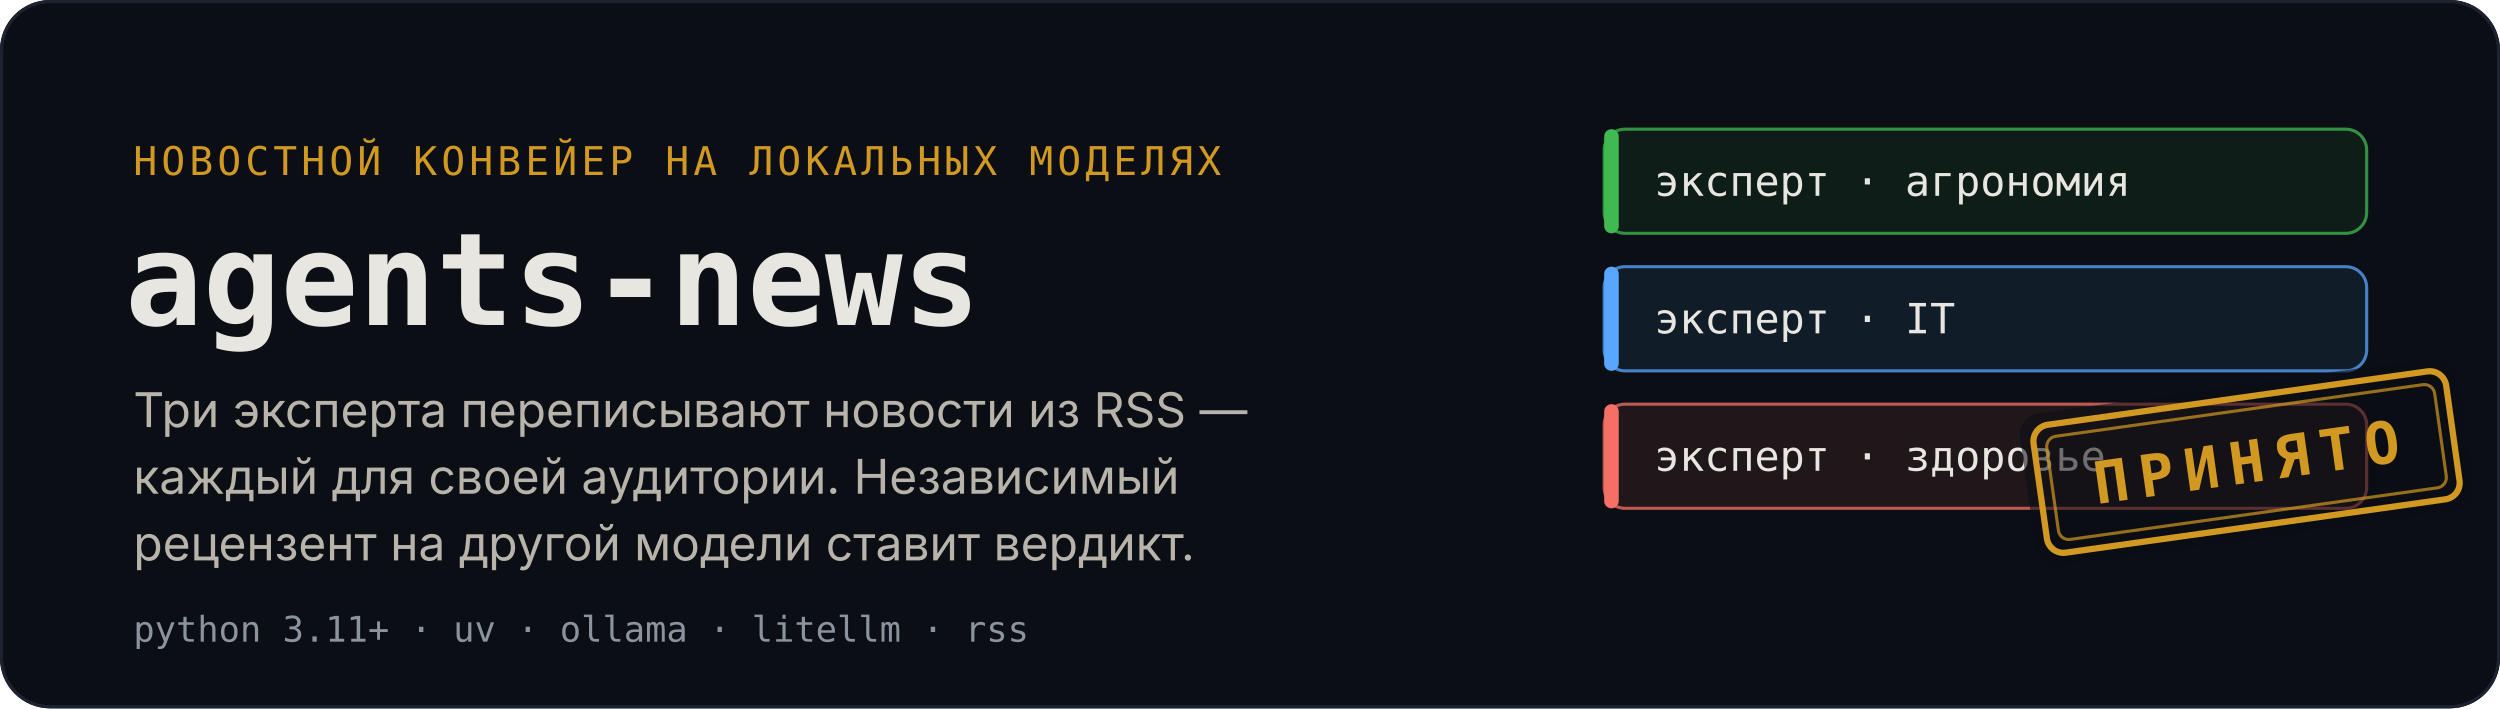
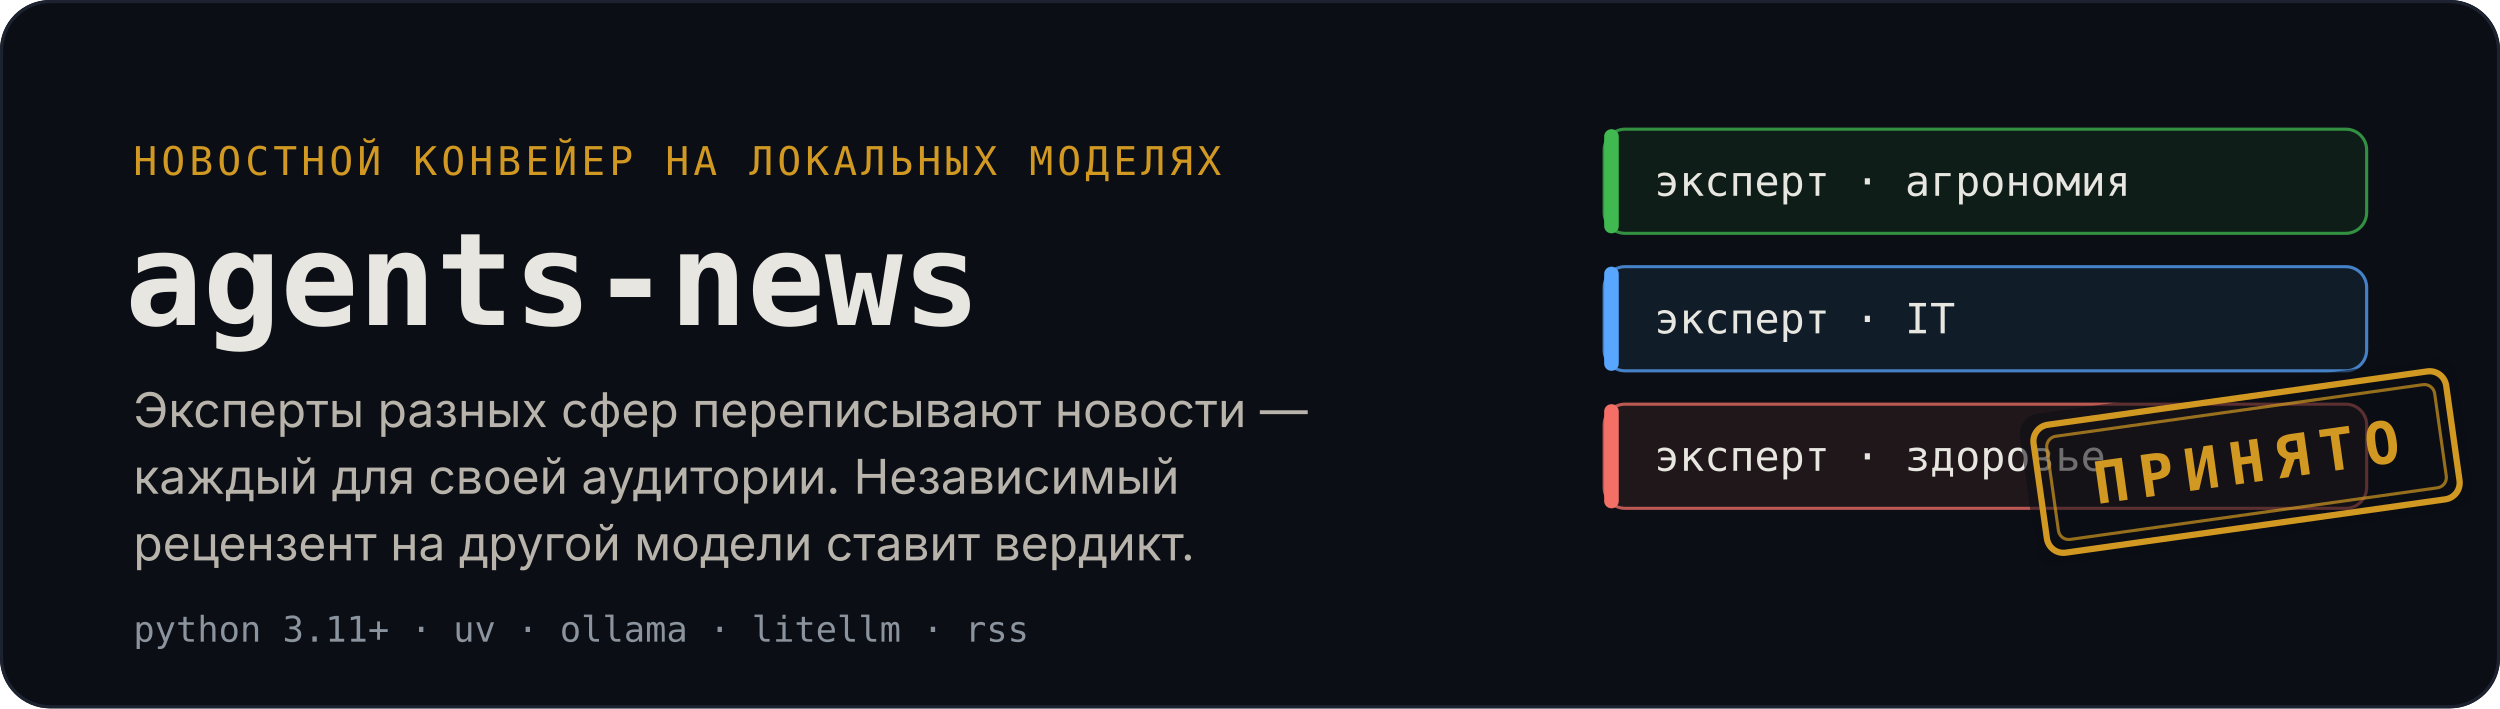
<svg xmlns="http://www.w3.org/2000/svg" width="1200" height="340" viewBox="0 0 1200 340" role="img" aria-labelledby="title desc">
  <rect width="1200" height="340" rx="24" fill="#0b0e14" />
  <rect x="0.75" y="0.75" width="1198.5" height="338.5" rx="23.5" fill="none" stroke="#1c2230" stroke-width="1.5" />
  <g id="title-block" font-family="-apple-system,BlinkMacSystemFont,'Segoe UI',sans-serif">
    <text x="64" y="84" font-family="ui-monospace,SFMono-Regular,Menlo,monospace" font-size="19" letter-spacing="2" fill="#d29922">НОВОСТНОЙ КОНВЕЙЕР НА ЛОКАЛЬНЫХ МОДЕЛЯХ</text>
    <text x="60" y="156" font-family="ui-monospace,SFMono-Regular,Menlo,monospace" font-size="62" font-weight="700" fill="#e8e6e0">agents-news</text>
-     <text x="64" y="205" font-size="23" fill="#b8b4ab">Три эксперта переписывают новости из RSS —</text>
+     <text x="64" y="205" font-size="23" fill="#b8b4ab">Эксперты разных сфер переписывают новости —</text>
    <text x="64" y="237" font-size="23" fill="#b8b4ab">каждый для своей аудитории. Независимый</text>
    <text x="64" y="269" font-size="23" fill="#b8b4ab">рецензент на другой модели ставит вердикт.</text>
    <text x="64" y="308" font-family="ui-monospace,SFMono-Regular,Menlo,monospace" font-size="17" fill="#8b949e">python 3.11+ · uv · ollama · litellm · rss</text>
  </g>
  <g id="project-proof">
    <g transform="translate(770,62)">
      <rect width="366" height="50" rx="10" fill="#3fb950" fill-opacity="0.09" stroke="#3fb950" stroke-opacity="0.75" stroke-width="1.5" />
      <rect width="7" height="50" rx="3.5" fill="#3fb950" />
      <text x="24" y="32" font-family="ui-monospace,SFMono-Regular,Menlo,monospace" font-size="20" fill="#e8e6e0">эксперт · агрономия</text>
    </g>
    <g transform="translate(770,128)">
      <rect width="366" height="50" rx="10" fill="#58a6ff" fill-opacity="0.09" stroke="#58a6ff" stroke-opacity="0.75" stroke-width="1.5" />
      <rect width="7" height="50" rx="3.5" fill="#58a6ff" />
      <text x="24" y="32" font-family="ui-monospace,SFMono-Regular,Menlo,monospace" font-size="20" fill="#e8e6e0">эксперт · IT</text>
    </g>
    <g transform="translate(770,194)">
      <rect width="366" height="50" rx="10" fill="#f47067" fill-opacity="0.09" stroke="#f47067" stroke-opacity="0.75" stroke-width="1.5" />
      <rect width="7" height="50" rx="3.5" fill="#f47067" />
      <text x="24" y="32" font-family="ui-monospace,SFMono-Regular,Menlo,monospace" font-size="20" fill="#e8e6e0">эксперт · здоровье</text>
    </g>
    <g transform="translate(975,205) rotate(-8)">
      <rect x="-6" y="-6" width="212" height="74" rx="10" fill="#0b0e14" fill-opacity="0.55" />
      <rect width="200" height="62" rx="8" fill="none" stroke="#d29922" stroke-width="3" />
      <rect x="6" y="6" width="188" height="50" rx="5" fill="none" stroke="#d29922" stroke-width="1.5" stroke-opacity="0.7" />
      <text x="100" y="41" text-anchor="middle" font-family="ui-monospace,SFMono-Regular,Menlo,monospace" font-size="28" font-weight="700" letter-spacing="5" fill="#d29922">ПРИНЯТО</text>
    </g>
  </g>
</svg>
